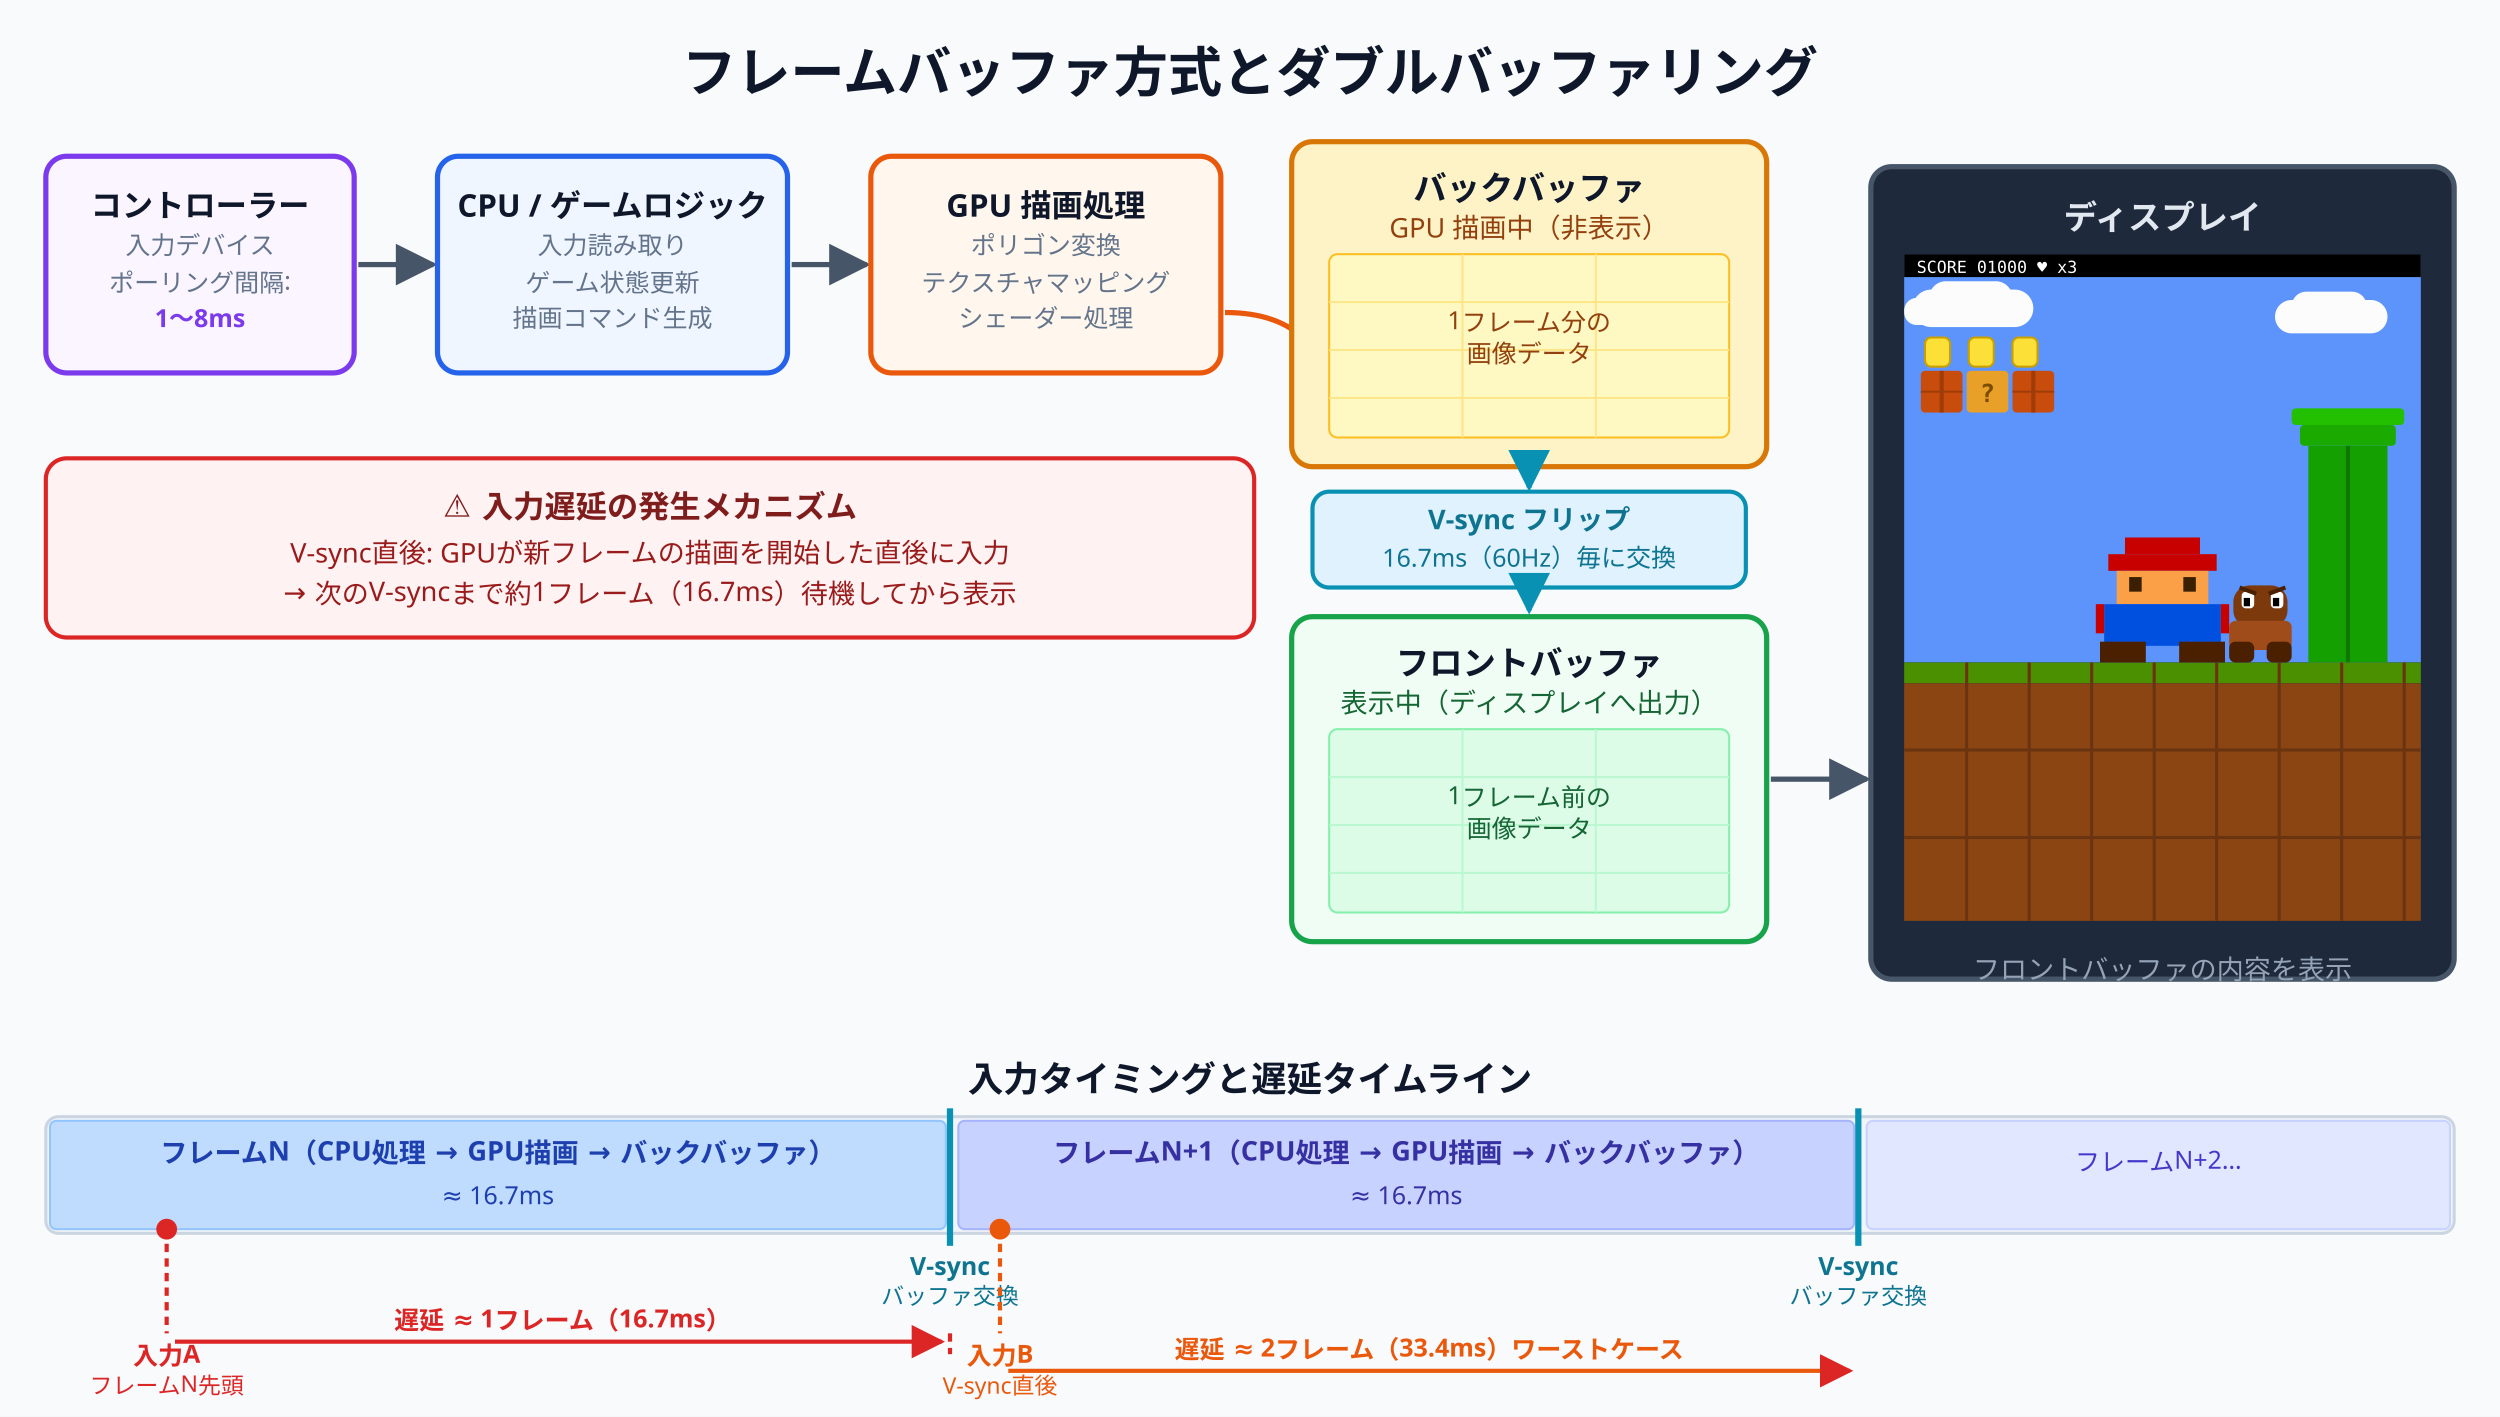
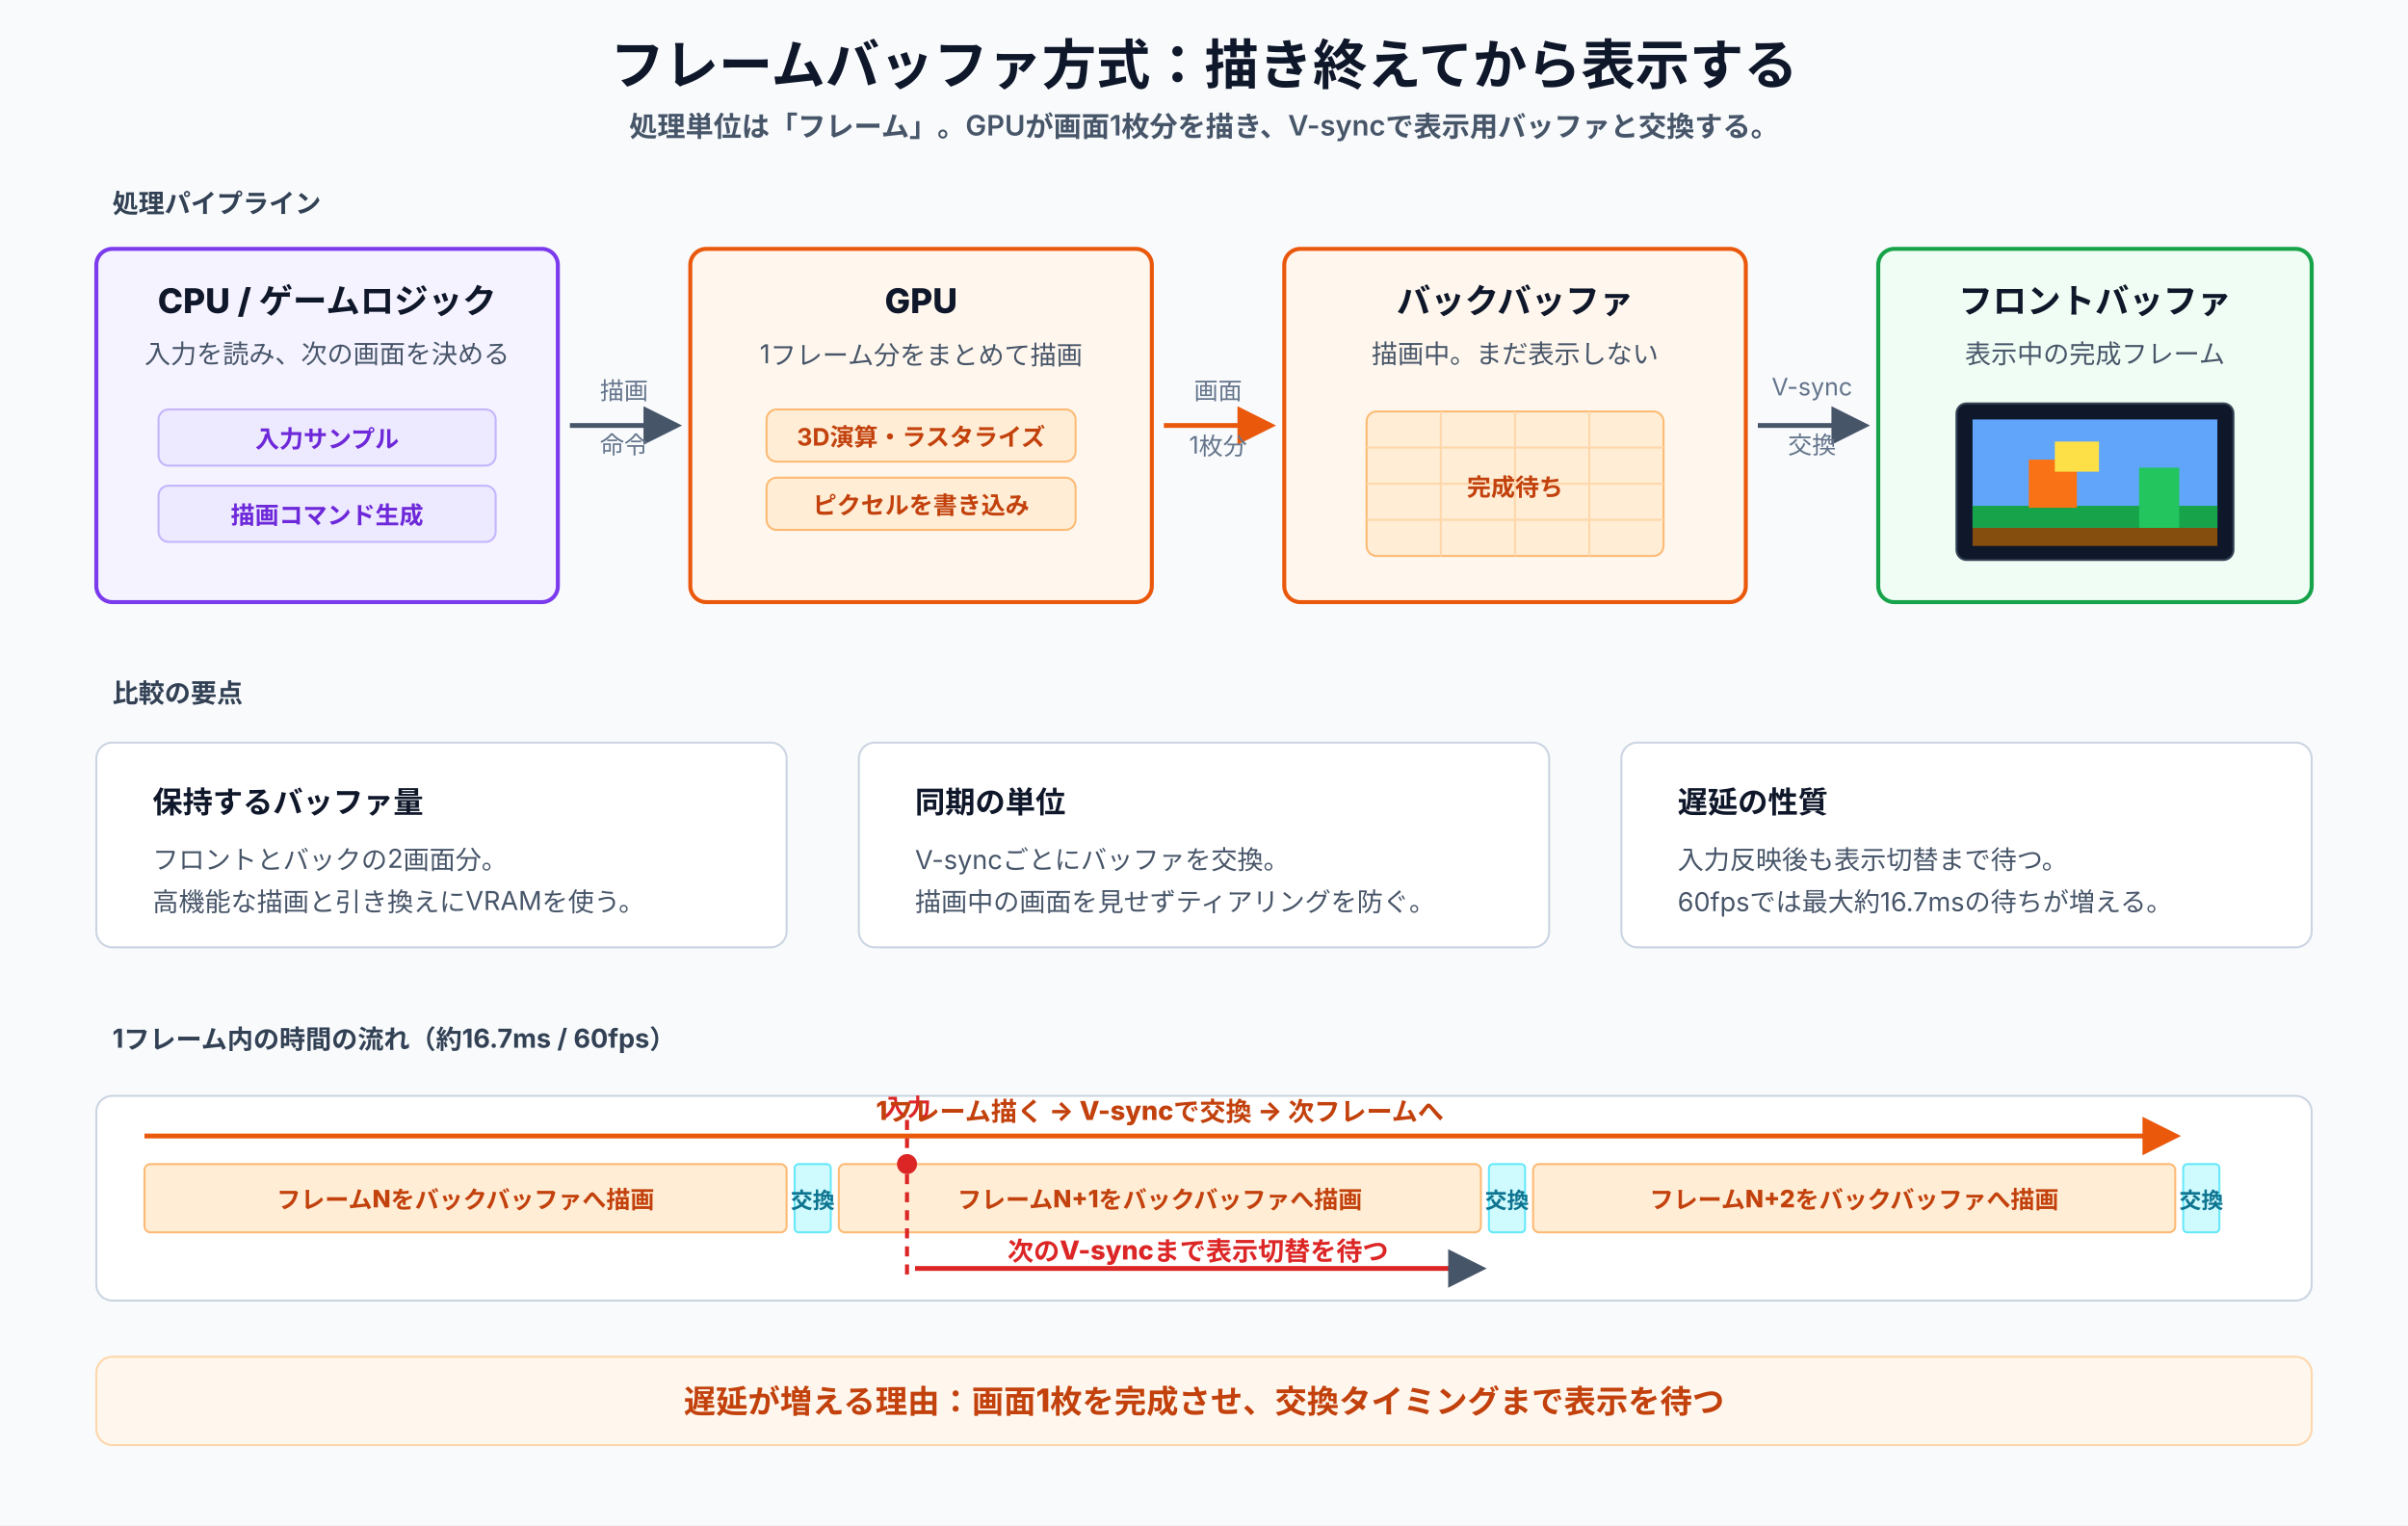
- <svg xmlns="http://www.w3.org/2000/svg" width="1200" height="680" viewBox="0 0 1200 680" role="img" aria-labelledby="title2 desc2">
+ <svg xmlns="http://www.w3.org/2000/svg" width="1200" height="760" viewBox="0 0 1200 760" role="img" aria-labelledby="title desc">
  <defs>
-     <marker id="arr" viewBox="0 0 10 10" refX="9" refY="5" markerWidth="8" markerHeight="8" orient="auto">
+     <marker id="arrow" viewBox="0 0 10 10" refX="8.5" refY="5" markerWidth="8" markerHeight="8" orient="auto">
      <path d="M 0 0 L 10 5 L 0 10 z" fill="#475569" />
    </marker>
-     <marker id="arrR" viewBox="0 0 10 10" refX="9" refY="5" markerWidth="8" markerHeight="8" orient="auto">
-       <path d="M 0 0 L 10 5 L 0 10 z" fill="#dc2626" />
+     <marker id="arrow-orange" viewBox="0 0 10 10" refX="8.5" refY="5" markerWidth="8" markerHeight="8" orient="auto">
+       <path d="M 0 0 L 10 5 L 0 10 z" fill="#ea580c" />
    </marker>
-     <marker id="arrG" viewBox="0 0 10 10" refX="9" refY="5" markerWidth="8" markerHeight="8" orient="auto">
-       <path d="M 0 0 L 10 5 L 0 10 z" fill="#16a34a" />
-     </marker>
-     <marker id="arrU" viewBox="0 0 10 10" refX="9" refY="5" markerWidth="8" markerHeight="8" orient="auto-start-reverse">
-       <path d="M 0 0 L 10 5 L 0 10 z" fill="#0891b2" />
-     </marker>
+     <style>
+       text { font-family: -apple-system, BlinkMacSystemFont, "Hiragino Sans", "Yu Gothic", "Noto Sans JP", sans-serif; }
+       .title { fill: #0f172a; font-size: 27px; font-weight: 800; }
+       .subtitle { fill: #475569; font-size: 14px; font-weight: 600; }
+       .section { fill: #334155; font-size: 13px; font-weight: 700; letter-spacing: 0; }
+       .node-title { fill: #0f172a; font-size: 17px; font-weight: 800; }
+       .node-text { fill: #475569; font-size: 13px; }
+       .small { fill: #64748b; font-size: 12px; }
+       .metric-title { fill: #0f172a; font-size: 15px; font-weight: 800; }
+       .metric-body { fill: #475569; font-size: 13px; }
+       .accent { fill: #c2410c; font-size: 14px; font-weight: 800; }
+     </style>
  </defs>
-   <rect width="1200" height="680" fill="#f8fafc" />
-   <text x="600" y="44" text-anchor="middle" fill="#0f172a" font-family="sans-serif" font-size="26" font-weight="700">フレームバッファ方式とダブルバッファリング</text>
-   <rect x="22" y="75" width="148" height="104" rx="10" fill="#faf5ff" stroke="#7c3aed" stroke-width="2.5" />
-   <text x="96" y="104" text-anchor="middle" fill="#0f172a" font-family="sans-serif" font-size="15" font-weight="700">コントローラー</text>
-   <text x="96" y="122" text-anchor="middle" fill="#64748b" font-family="sans-serif" font-size="12">入力デバイス</text>
-   <text x="96" y="140" text-anchor="middle" fill="#64748b" font-family="sans-serif" font-size="12">ポーリング間隔:</text>
-   <text x="96" y="157" text-anchor="middle" fill="#7c3aed" font-family="sans-serif" font-size="12" font-weight="600">1〜8ms</text>
-   <path d="M 172 127 L 208 127" stroke="#475569" stroke-width="2.5" fill="none" marker-end="url(#arr)" />
-   <rect x="210" y="75" width="168" height="104" rx="10" fill="#eff6ff" stroke="#2563eb" stroke-width="2.5" />
-   <text x="294" y="104" text-anchor="middle" fill="#0f172a" font-family="sans-serif" font-size="15" font-weight="700">CPU / ゲームロジック</text>
-   <text x="294" y="122" text-anchor="middle" fill="#64748b" font-family="sans-serif" font-size="12">入力読み取り</text>
-   <text x="294" y="140" text-anchor="middle" fill="#64748b" font-family="sans-serif" font-size="12">ゲーム状態更新</text>
-   <text x="294" y="157" text-anchor="middle" fill="#64748b" font-family="sans-serif" font-size="12">描画コマンド生成</text>
-   <path d="M 380 127 L 416 127" stroke="#475569" stroke-width="2.5" fill="none" marker-end="url(#arr)" />
-   <rect x="418" y="75" width="168" height="104" rx="10" fill="#fff7ed" stroke="#ea580c" stroke-width="2.5" />
-   <text x="502" y="104" text-anchor="middle" fill="#0f172a" font-family="sans-serif" font-size="15" font-weight="700">GPU 描画処理</text>
-   <text x="502" y="122" text-anchor="middle" fill="#64748b" font-family="sans-serif" font-size="12">ポリゴン変換</text>
-   <text x="502" y="140" text-anchor="middle" fill="#64748b" font-family="sans-serif" font-size="12">テクスチャマッピング</text>
-   <text x="502" y="157" text-anchor="middle" fill="#64748b" font-family="sans-serif" font-size="12">シェーダー処理</text>
-   <path d="M 588 150 Q 640 150 640 205" stroke="#ea580c" stroke-width="2.5" fill="none" marker-end="url(#arr)" />
-   <text x="634" y="176" fill="#64748b" font-family="sans-serif" font-size="12">描画</text>
-   <rect x="620" y="68" width="228" height="156" rx="10" fill="#fef3c7" stroke="#d97706" stroke-width="2.5" />
-   <text x="734" y="96" text-anchor="middle" fill="#0f172a" font-family="sans-serif" font-size="16" font-weight="700">バックバッファ</text>
-   <text x="734" y="114" text-anchor="middle" fill="#92400e" font-family="sans-serif" font-size="13">GPU 描画中（非表示）</text>
-   <rect x="638" y="122" width="192" height="88" rx="4" fill="#fef9c3" stroke="#fbbf24" stroke-width="1" />
-   <line x1="638" y1="145" x2="830" y2="145" stroke="#fde68a" stroke-width="1" />
-   <line x1="638" y1="168" x2="830" y2="168" stroke="#fde68a" stroke-width="1" />
-   <line x1="638" y1="191" x2="830" y2="191" stroke="#fde68a" stroke-width="1" />
-   <line x1="702" y1="122" x2="702" y2="210" stroke="#fde68a" stroke-width="1" />
-   <line x1="766" y1="122" x2="766" y2="210" stroke="#fde68a" stroke-width="1" />
-   <text x="734" y="158" text-anchor="middle" fill="#92400e" font-family="sans-serif" font-size="12">1フレーム分の</text>
-   <text x="734" y="174" text-anchor="middle" fill="#92400e" font-family="sans-serif" font-size="12">画像データ</text>
-   <rect x="630" y="236" width="208" height="46" rx="8" fill="#e0f2fe" stroke="#0891b2" stroke-width="2" />
-   <text x="734" y="254" text-anchor="middle" fill="#0e7490" font-family="sans-serif" font-size="13" font-weight="700">V-sync フリップ</text>
-   <text x="734" y="272" text-anchor="middle" fill="#0e7490" font-family="sans-serif" font-size="12">16.7ms（60Hz）毎に交換</text>
-   <path d="M 734 225 L 734 234" stroke="#0891b2" stroke-width="2.5" fill="none" marker-end="url(#arrU)" />
-   <path d="M 734 284 L 734 293" stroke="#0891b2" stroke-width="2.5" fill="none" marker-end="url(#arrU)" />
-   <rect x="620" y="296" width="228" height="156" rx="10" fill="#f0fdf4" stroke="#16a34a" stroke-width="2.5" />
-   <text x="734" y="324" text-anchor="middle" fill="#0f172a" font-family="sans-serif" font-size="16" font-weight="700">フロントバッファ</text>
-   <text x="734" y="342" text-anchor="middle" fill="#166534" font-family="sans-serif" font-size="13">表示中（ディスプレイへ出力）</text>
-   <rect x="638" y="350" width="192" height="88" rx="4" fill="#dcfce7" stroke="#86efac" stroke-width="1" />
-   <line x1="638" y1="373" x2="830" y2="373" stroke="#bbf7d0" stroke-width="1" />
-   <line x1="638" y1="396" x2="830" y2="396" stroke="#bbf7d0" stroke-width="1" />
-   <line x1="638" y1="419" x2="830" y2="419" stroke="#bbf7d0" stroke-width="1" />
-   <line x1="702" y1="350" x2="702" y2="438" stroke="#bbf7d0" stroke-width="1" />
-   <line x1="766" y1="350" x2="766" y2="438" stroke="#bbf7d0" stroke-width="1" />
-   <text x="734" y="386" text-anchor="middle" fill="#166534" font-family="sans-serif" font-size="12">1フレーム前の</text>
-   <text x="734" y="402" text-anchor="middle" fill="#166534" font-family="sans-serif" font-size="12">画像データ</text>
-   <path d="M 850 374 L 896 374" stroke="#475569" stroke-width="2.5" fill="none" marker-end="url(#arr)" />
-   <rect x="898" y="80" width="280" height="390" rx="10" fill="#1e293b" stroke="#475569" stroke-width="2.5" />
-   <text x="1038" y="110" text-anchor="middle" fill="#e2e8f0" font-family="sans-serif" font-size="16" font-weight="700">ディスプレイ</text>
-   <rect x="914" y="122" width="248" height="196" fill="#5c94fc" />
-   <rect x="918" y="139" width="58" height="18" rx="9" fill="#fcfcfc" />
-   <rect x="926" y="135" width="40" height="16" rx="8" fill="#fcfcfc" />
-   <rect x="914" y="143" width="28" height="13" rx="6" fill="#fcfcfc" />
-   <rect x="1092" y="144" width="54" height="16" rx="8" fill="#fcfcfc" />
-   <rect x="1100" y="140" width="36" height="14" rx="7" fill="#fcfcfc" />
-   <rect x="924" y="162" width="12" height="14" rx="3" fill="#fce038" stroke="#c8a000" stroke-width="1" />
-   <rect x="945" y="162" width="12" height="14" rx="3" fill="#fce038" stroke="#c8a000" stroke-width="1" />
-   <rect x="966" y="162" width="12" height="14" rx="3" fill="#fce038" stroke="#c8a000" stroke-width="1" />
-   <rect x="922" y="178" width="20" height="20" rx="2" fill="#c84c0c" />
-   <line x1="932" y1="178" x2="932" y2="198" stroke="#a03c08" stroke-width="2" />
-   <line x1="922" y1="188" x2="942" y2="188" stroke="#a03c08" stroke-width="1" />
-   <rect x="944" y="178" width="20" height="20" rx="2" fill="#e8a028" />
-   <text x="954" y="193" text-anchor="middle" fill="#7c4c00" font-family="monospace" font-size="12" font-weight="700">?</text>
-   <rect x="966" y="178" width="20" height="20" rx="2" fill="#c84c0c" />
-   <line x1="976" y1="178" x2="976" y2="198" stroke="#a03c08" stroke-width="2" />
-   <line x1="966" y1="188" x2="986" y2="188" stroke="#a03c08" stroke-width="1" />
-   <rect x="1100" y="196" width="54" height="8" rx="2" fill="#22c000" />
-   <rect x="1104" y="204" width="46" height="10" rx="2" fill="#1aaa00" />
-   <rect x="1108" y="214" width="38" height="104" fill="#14a000" />
-   <line x1="1127" y1="214" x2="1127" y2="318" stroke="#0e7800" stroke-width="2" />
-   <rect x="914" y="318" width="248" height="10" fill="#4a9000" />
-   <rect x="914" y="328" width="248" height="114" fill="#8b4513" />
-   <line x1="944" y1="318" x2="944" y2="442" stroke="#6b3410" stroke-width="1.5" />
-   <line x1="974" y1="318" x2="974" y2="442" stroke="#6b3410" stroke-width="1.5" />
-   <line x1="1004" y1="318" x2="1004" y2="442" stroke="#6b3410" stroke-width="1.5" />
-   <line x1="1034" y1="318" x2="1034" y2="442" stroke="#6b3410" stroke-width="1.5" />
-   <line x1="1064" y1="318" x2="1064" y2="442" stroke="#6b3410" stroke-width="1.5" />
-   <line x1="1094" y1="318" x2="1094" y2="442" stroke="#6b3410" stroke-width="1.5" />
-   <line x1="1124" y1="318" x2="1124" y2="442" stroke="#6b3410" stroke-width="1.5" />
-   <line x1="1154" y1="318" x2="1154" y2="442" stroke="#6b3410" stroke-width="1.5" />
-   <line x1="914" y1="360" x2="1162" y2="360" stroke="#6b3410" stroke-width="1.5" />
-   <line x1="914" y1="402" x2="1162" y2="402" stroke="#6b3410" stroke-width="1.5" />
-   <rect x="1020" y="258" width="36" height="8" fill="#c80000" />
-   <rect x="1012" y="266" width="52" height="8" fill="#c80000" />
-   <rect x="1016" y="274" width="44" height="16" fill="#fca048" />
-   <rect x="1022" y="277" width="6" height="7" fill="#3a2000" />
-   <rect x="1048" y="277" width="6" height="7" fill="#3a2000" />
-   <rect x="1010" y="290" width="56" height="20" fill="#0050e0" />
-   <rect x="1006" y="290" width="4" height="14" fill="#c80000" />
-   <rect x="1066" y="290" width="4" height="14" fill="#c80000" />
-   <rect x="1008" y="308" width="22" height="10" fill="#4a2000" />
-   <rect x="1046" y="308" width="22" height="10" fill="#4a2000" />
-   <rect x="1072" y="281" width="26" height="20" rx="8" fill="#7c3a0c" />
-   <rect x="1070" y="298" width="30" height="14" rx="3" fill="#a04c1a" />
-   <rect x="1070" y="308" width="12" height="10" rx="3" fill="#4a2000" />
-   <rect x="1088" y="308" width="12" height="10" rx="3" fill="#4a2000" />
-   <rect x="1076" y="284" width="6" height="8" rx="2" fill="#ffffff" />
-   <rect x="1090" y="284" width="6" height="8" rx="2" fill="#ffffff" />
-   <rect x="1077" y="287" width="3" height="4" fill="#000000" />
-   <rect x="1091" y="287" width="3" height="4" fill="#000000" />
-   <line x1="1075" y1="282" x2="1083" y2="285" stroke="#4a2000" stroke-width="2" />
-   <line x1="1097" y1="282" x2="1089" y2="285" stroke="#4a2000" stroke-width="2" />
-   <rect x="914" y="122" width="248" height="11" fill="#000000" />
-   <text x="920" y="131" fill="#ffffff" font-family="monospace" font-size="8">SCORE 01000  ♥ x3</text>
-   <text x="1038" y="470" text-anchor="middle" fill="#94a3b8" font-family="sans-serif" font-size="13">フロントバッファの内容を表示</text>
-   <rect x="22" y="220" width="580" height="86" rx="10" fill="#fef2f2" stroke="#dc2626" stroke-width="2" />
-   <text x="312" y="248" text-anchor="middle" fill="#7f1d1d" font-family="sans-serif" font-size="15" font-weight="700">⚠ 入力遅延の発生メカニズム</text>
-   <text x="312" y="270" text-anchor="middle" fill="#991b1b" font-family="sans-serif" font-size="13">V-sync直後: GPUが新フレームの描画を開始した直後に入力</text>
-   <text x="312" y="289" text-anchor="middle" fill="#991b1b" font-family="sans-serif" font-size="13">→ 次のV-syncまで約1フレーム（16.7ms）待機してから表示</text>
-   <text x="600" y="524" text-anchor="middle" fill="#0f172a" font-family="sans-serif" font-size="17" font-weight="700">入力タイミングと遅延タイムライン</text>
-   <rect x="22" y="536" width="1156" height="56" rx="6" fill="#f1f5f9" stroke="#cbd5e1" stroke-width="1.5" />
-   <rect x="24" y="538" width="430" height="52" rx="3" fill="#bfdbfe" stroke="#93c5fd" stroke-width="1" />
-   <text x="239" y="558" text-anchor="middle" fill="#1e40af" font-family="sans-serif" font-size="13" font-weight="700">フレームN（CPU処理 → GPU描画 → バックバッファ）</text>
-   <text x="239" y="578" text-anchor="middle" fill="#1e40af" font-family="sans-serif" font-size="12">≈ 16.7ms</text>
-   <line x1="456" y1="532" x2="456" y2="598" stroke="#0891b2" stroke-width="3" />
-   <text x="456" y="612" text-anchor="middle" fill="#0e7490" font-family="sans-serif" font-size="12" font-weight="700">V-sync</text>
-   <text x="456" y="626" text-anchor="middle" fill="#0e7490" font-family="sans-serif" font-size="11">バッファ交換</text>
-   <rect x="460" y="538" width="430" height="52" rx="3" fill="#c7d2fe" stroke="#a5b4fc" stroke-width="1" />
-   <text x="675" y="558" text-anchor="middle" fill="#3730a3" font-family="sans-serif" font-size="13" font-weight="700">フレームN+1（CPU処理 → GPU描画 → バックバッファ）</text>
-   <text x="675" y="578" text-anchor="middle" fill="#3730a3" font-family="sans-serif" font-size="12">≈ 16.7ms</text>
-   <line x1="892" y1="532" x2="892" y2="598" stroke="#0891b2" stroke-width="3" />
-   <text x="892" y="612" text-anchor="middle" fill="#0e7490" font-family="sans-serif" font-size="12" font-weight="700">V-sync</text>
-   <text x="892" y="626" text-anchor="middle" fill="#0e7490" font-family="sans-serif" font-size="11">バッファ交換</text>
-   <rect x="896" y="538" width="280" height="52" rx="3" fill="#e0e7ff" stroke="#c7d2fe" stroke-width="1" />
-   <text x="1036" y="562" text-anchor="middle" fill="#4338ca" font-family="sans-serif" font-size="12">フレームN+2…</text>
-   <line x1="80" y1="590" x2="80" y2="640" stroke="#dc2626" stroke-width="2" stroke-dasharray="4,3" />
-   <circle cx="80" cy="590" r="5" fill="#dc2626" />
-   <text x="80" y="655" text-anchor="middle" fill="#dc2626" font-family="sans-serif" font-size="12" font-weight="700">入力A</text>
-   <text x="80" y="669" text-anchor="middle" fill="#dc2626" font-family="sans-serif" font-size="11">フレームN先頭</text>
-   <line x1="456" y1="640" x2="456" y2="650" stroke="#dc2626" stroke-width="2" stroke-dasharray="4,3" />
-   <path d="M 84 644 L 452 644" stroke="#dc2626" stroke-width="2" fill="none" marker-end="url(#arrR)" />
-   <text x="270" y="638" text-anchor="middle" fill="#dc2626" font-family="sans-serif" font-size="12" font-weight="600">遅延 ≈ 1フレーム（16.7ms）</text>
-   <line x1="480" y1="590" x2="480" y2="640" stroke="#ea580c" stroke-width="2" stroke-dasharray="4,3" />
-   <circle cx="480" cy="590" r="5" fill="#ea580c" />
-   <text x="480" y="655" text-anchor="middle" fill="#ea580c" font-family="sans-serif" font-size="12" font-weight="700">入力B</text>
-   <text x="480" y="669" text-anchor="middle" fill="#ea580c" font-family="sans-serif" font-size="11">V-sync直後</text>
-   <path d="M 484 658 L 888 658" stroke="#ea580c" stroke-width="2" fill="none" marker-end="url(#arrR)" />
-   <text x="686" y="652" text-anchor="middle" fill="#ea580c" font-family="sans-serif" font-size="12" font-weight="600">遅延 ≈ 2フレーム（33.4ms）ワーストケース</text>
+   <rect width="1200" height="760" fill="#f8fafc" />
+   <text x="600" y="42" text-anchor="middle" class="title">フレームバッファ方式：描き終えてから表示する</text>
+   <text x="600" y="68" text-anchor="middle" class="subtitle">処理単位は「フレーム」。GPUが画面1枚分を描き、V-syncで表示用バッファと交換する。</text>
+   <text x="56" y="106" class="section">処理パイプライン</text>
+   <rect x="48" y="124" width="230" height="176" rx="8" fill="#f5f3ff" stroke="#7c3aed" stroke-width="2" />
+   <text x="163" y="156" text-anchor="middle" class="node-title">CPU / ゲームロジック</text>
+   <text x="163" y="181" text-anchor="middle" class="node-text">入力を読み、次の画面を決める</text>
+   <rect x="79" y="204" width="168" height="28" rx="5" fill="#ede9fe" stroke="#c4b5fd" />
+   <rect x="79" y="242" width="168" height="28" rx="5" fill="#ede9fe" stroke="#c4b5fd" />
+   <text x="163" y="223" text-anchor="middle" fill="#6d28d9" font-size="12" font-weight="700">入力サンプル</text>
+   <text x="163" y="261" text-anchor="middle" fill="#6d28d9" font-size="12" font-weight="700">描画コマンド生成</text>
+   <path d="M 284 212 L 337 212" stroke="#475569" stroke-width="2.4" fill="none" marker-end="url(#arrow)" />
+   <text x="311" y="199" text-anchor="middle" class="small">描画</text>
+   <text x="311" y="226" text-anchor="middle" class="small">命令</text>
+   <rect x="344" y="124" width="230" height="176" rx="8" fill="#fff7ed" stroke="#ea580c" stroke-width="2" />
+   <text x="459" y="156" text-anchor="middle" class="node-title">GPU</text>
+   <text x="459" y="181" text-anchor="middle" class="node-text">1フレーム分をまとめて描画</text>
+   <rect x="382" y="204" width="154" height="26" rx="5" fill="#ffedd5" stroke="#fdba74" />
+   <rect x="382" y="238" width="154" height="26" rx="5" fill="#ffedd5" stroke="#fdba74" />
+   <text x="459" y="222" text-anchor="middle" fill="#c2410c" font-size="12" font-weight="700">3D演算・ラスタライズ</text>
+   <text x="459" y="256" text-anchor="middle" fill="#c2410c" font-size="12" font-weight="700">ピクセルを書き込み</text>
+   <path d="M 580 212 L 633 212" stroke="#ea580c" stroke-width="2.4" fill="none" marker-end="url(#arrow-orange)" />
+   <text x="607" y="199" text-anchor="middle" class="small">画面</text>
+   <text x="607" y="226" text-anchor="middle" class="small">1枚分</text>
+   <rect x="640" y="124" width="230" height="176" rx="8" fill="#fff7ed" stroke="#ea580c" stroke-width="2" />
+   <text x="755" y="156" text-anchor="middle" class="node-title">バックバッファ</text>
+   <text x="755" y="181" text-anchor="middle" class="node-text">描画中。まだ表示しない</text>
+   <rect x="681" y="205" width="148" height="72" rx="5" fill="#ffedd5" stroke="#fdba74" />
+   <line x1="681" y1="223" x2="829" y2="223" stroke="#fed7aa" />
+   <line x1="681" y1="241" x2="829" y2="241" stroke="#fed7aa" />
+   <line x1="681" y1="259" x2="829" y2="259" stroke="#fed7aa" />
+   <line x1="718" y1="205" x2="718" y2="277" stroke="#fed7aa" />
+   <line x1="755" y1="205" x2="755" y2="277" stroke="#fed7aa" />
+   <line x1="792" y1="205" x2="792" y2="277" stroke="#fed7aa" />
+   <text x="755" y="247" text-anchor="middle" fill="#c2410c" font-size="12" font-weight="800">完成待ち</text>
+   <path d="M 876 212 L 929 212" stroke="#475569" stroke-width="2.4" fill="none" marker-end="url(#arrow)" />
+   <text x="903" y="197" text-anchor="middle" class="small">V-sync</text>
+   <text x="903" y="226" text-anchor="middle" class="small">交換</text>
+   <rect x="936" y="124" width="216" height="176" rx="8" fill="#f0fdf4" stroke="#16a34a" stroke-width="2" />
+   <text x="1044" y="156" text-anchor="middle" class="node-title">フロントバッファ</text>
+   <text x="1044" y="181" text-anchor="middle" class="node-text">表示中の完成フレーム</text>
+   <rect x="975" y="201" width="138" height="78" rx="5" fill="#0f172a" stroke="#334155" />
+   <rect x="983" y="209" width="122" height="54" fill="#60a5fa" />
+   <rect x="983" y="252" width="122" height="11" fill="#16a34a" />
+   <rect x="983" y="263" width="122" height="9" fill="#854d0e" />
+   <rect x="1011" y="229" width="24" height="24" fill="#f97316" />
+   <rect x="1024" y="220" width="22" height="15" fill="#fde047" />
+   <rect x="1066" y="233" width="20" height="30" fill="#22c55e" />
+   <text x="56" y="350" class="section">比較の要点</text>
+   <rect x="48" y="370" width="344" height="102" rx="8" fill="#ffffff" stroke="#cbd5e1" />
+   <text x="76" y="405" class="metric-title">保持するバッファ量</text>
+   <text x="76" y="433" class="metric-body">フロントとバックの2画面分。</text>
+   <text x="76" y="454" class="metric-body">高機能な描画と引き換えにVRAMを使う。</text>
+   <rect x="428" y="370" width="344" height="102" rx="8" fill="#ffffff" stroke="#cbd5e1" />
+   <text x="456" y="405" class="metric-title">同期の単位</text>
+   <text x="456" y="433" class="metric-body">V-syncごとにバッファを交換。</text>
+   <text x="456" y="454" class="metric-body">描画中の画面を見せずティアリングを防ぐ。</text>
+   <rect x="808" y="370" width="344" height="102" rx="8" fill="#ffffff" stroke="#cbd5e1" />
+   <text x="836" y="405" class="metric-title">遅延の性質</text>
+   <text x="836" y="433" class="metric-body">入力反映後も表示切替まで待つ。</text>
+   <text x="836" y="454" class="metric-body">60fpsでは最大約16.7msの待ちが増える。</text>
+   <text x="56" y="522" class="section">1フレーム内の時間の流れ（約16.7ms / 60fps）</text>
+   <rect x="48" y="546" width="1104" height="102" rx="8" fill="#ffffff" stroke="#cbd5e1" />
+   <rect x="72" y="580" width="320" height="34" rx="3" fill="#ffedd5" stroke="#fdba74" />
+   <rect x="396" y="580" width="18" height="34" rx="2" fill="#cffafe" stroke="#67e8f9" />
+   <rect x="418" y="580" width="320" height="34" rx="3" fill="#ffedd5" stroke="#fdba74" />
+   <rect x="742" y="580" width="18" height="34" rx="2" fill="#cffafe" stroke="#67e8f9" />
+   <rect x="764" y="580" width="320" height="34" rx="3" fill="#ffedd5" stroke="#fdba74" />
+   <rect x="1088" y="580" width="18" height="34" rx="2" fill="#cffafe" stroke="#67e8f9" />
+   <text x="232" y="602" text-anchor="middle" fill="#c2410c" font-size="12" font-weight="800">フレームNをバックバッファへ描画</text>
+   <text x="405" y="602" text-anchor="middle" fill="#0e7490" font-size="11" font-weight="800">交換</text>
+   <text x="578" y="602" text-anchor="middle" fill="#c2410c" font-size="12" font-weight="800">フレームN+1をバックバッファへ描画</text>
+   <text x="751" y="602" text-anchor="middle" fill="#0e7490" font-size="11" font-weight="800">交換</text>
+   <text x="924" y="602" text-anchor="middle" fill="#c2410c" font-size="12" font-weight="800">フレームN+2をバックバッファへ描画</text>
+   <text x="1097" y="602" text-anchor="middle" fill="#0e7490" font-size="11" font-weight="800">交換</text>
+   <line x1="452" y1="558" x2="452" y2="636" stroke="#dc2626" stroke-width="2" stroke-dasharray="5 4" />
+   <circle cx="452" cy="580" r="5" fill="#dc2626" />
+   <text x="452" y="556" text-anchor="middle" fill="#dc2626" font-size="12" font-weight="800">入力</text>
+   <path d="M 456 632 L 738 632" stroke="#dc2626" stroke-width="2.4" fill="none" marker-end="url(#arrow)" />
+   <text x="597" y="628" text-anchor="middle" fill="#dc2626" font-size="13" font-weight="800">次のV-syncまで表示切替を待つ</text>
+   <path d="M 72 566 L 1084 566" stroke="#ea580c" stroke-width="2.4" fill="none" marker-end="url(#arrow-orange)" />
+   <text x="578" y="558" text-anchor="middle" fill="#c2410c" font-size="13" font-weight="800">1フレーム描く → V-syncで交換 → 次フレームへ</text>
+   <rect x="48" y="676" width="1104" height="44" rx="8" fill="#fff7ed" stroke="#fed7aa" />
+   <text x="600" y="704" text-anchor="middle" fill="#c2410c" font-size="16" font-weight="800">遅延が増える理由：画面1枚を完成させ、交換タイミングまで表示を待つ</text>
</svg>
